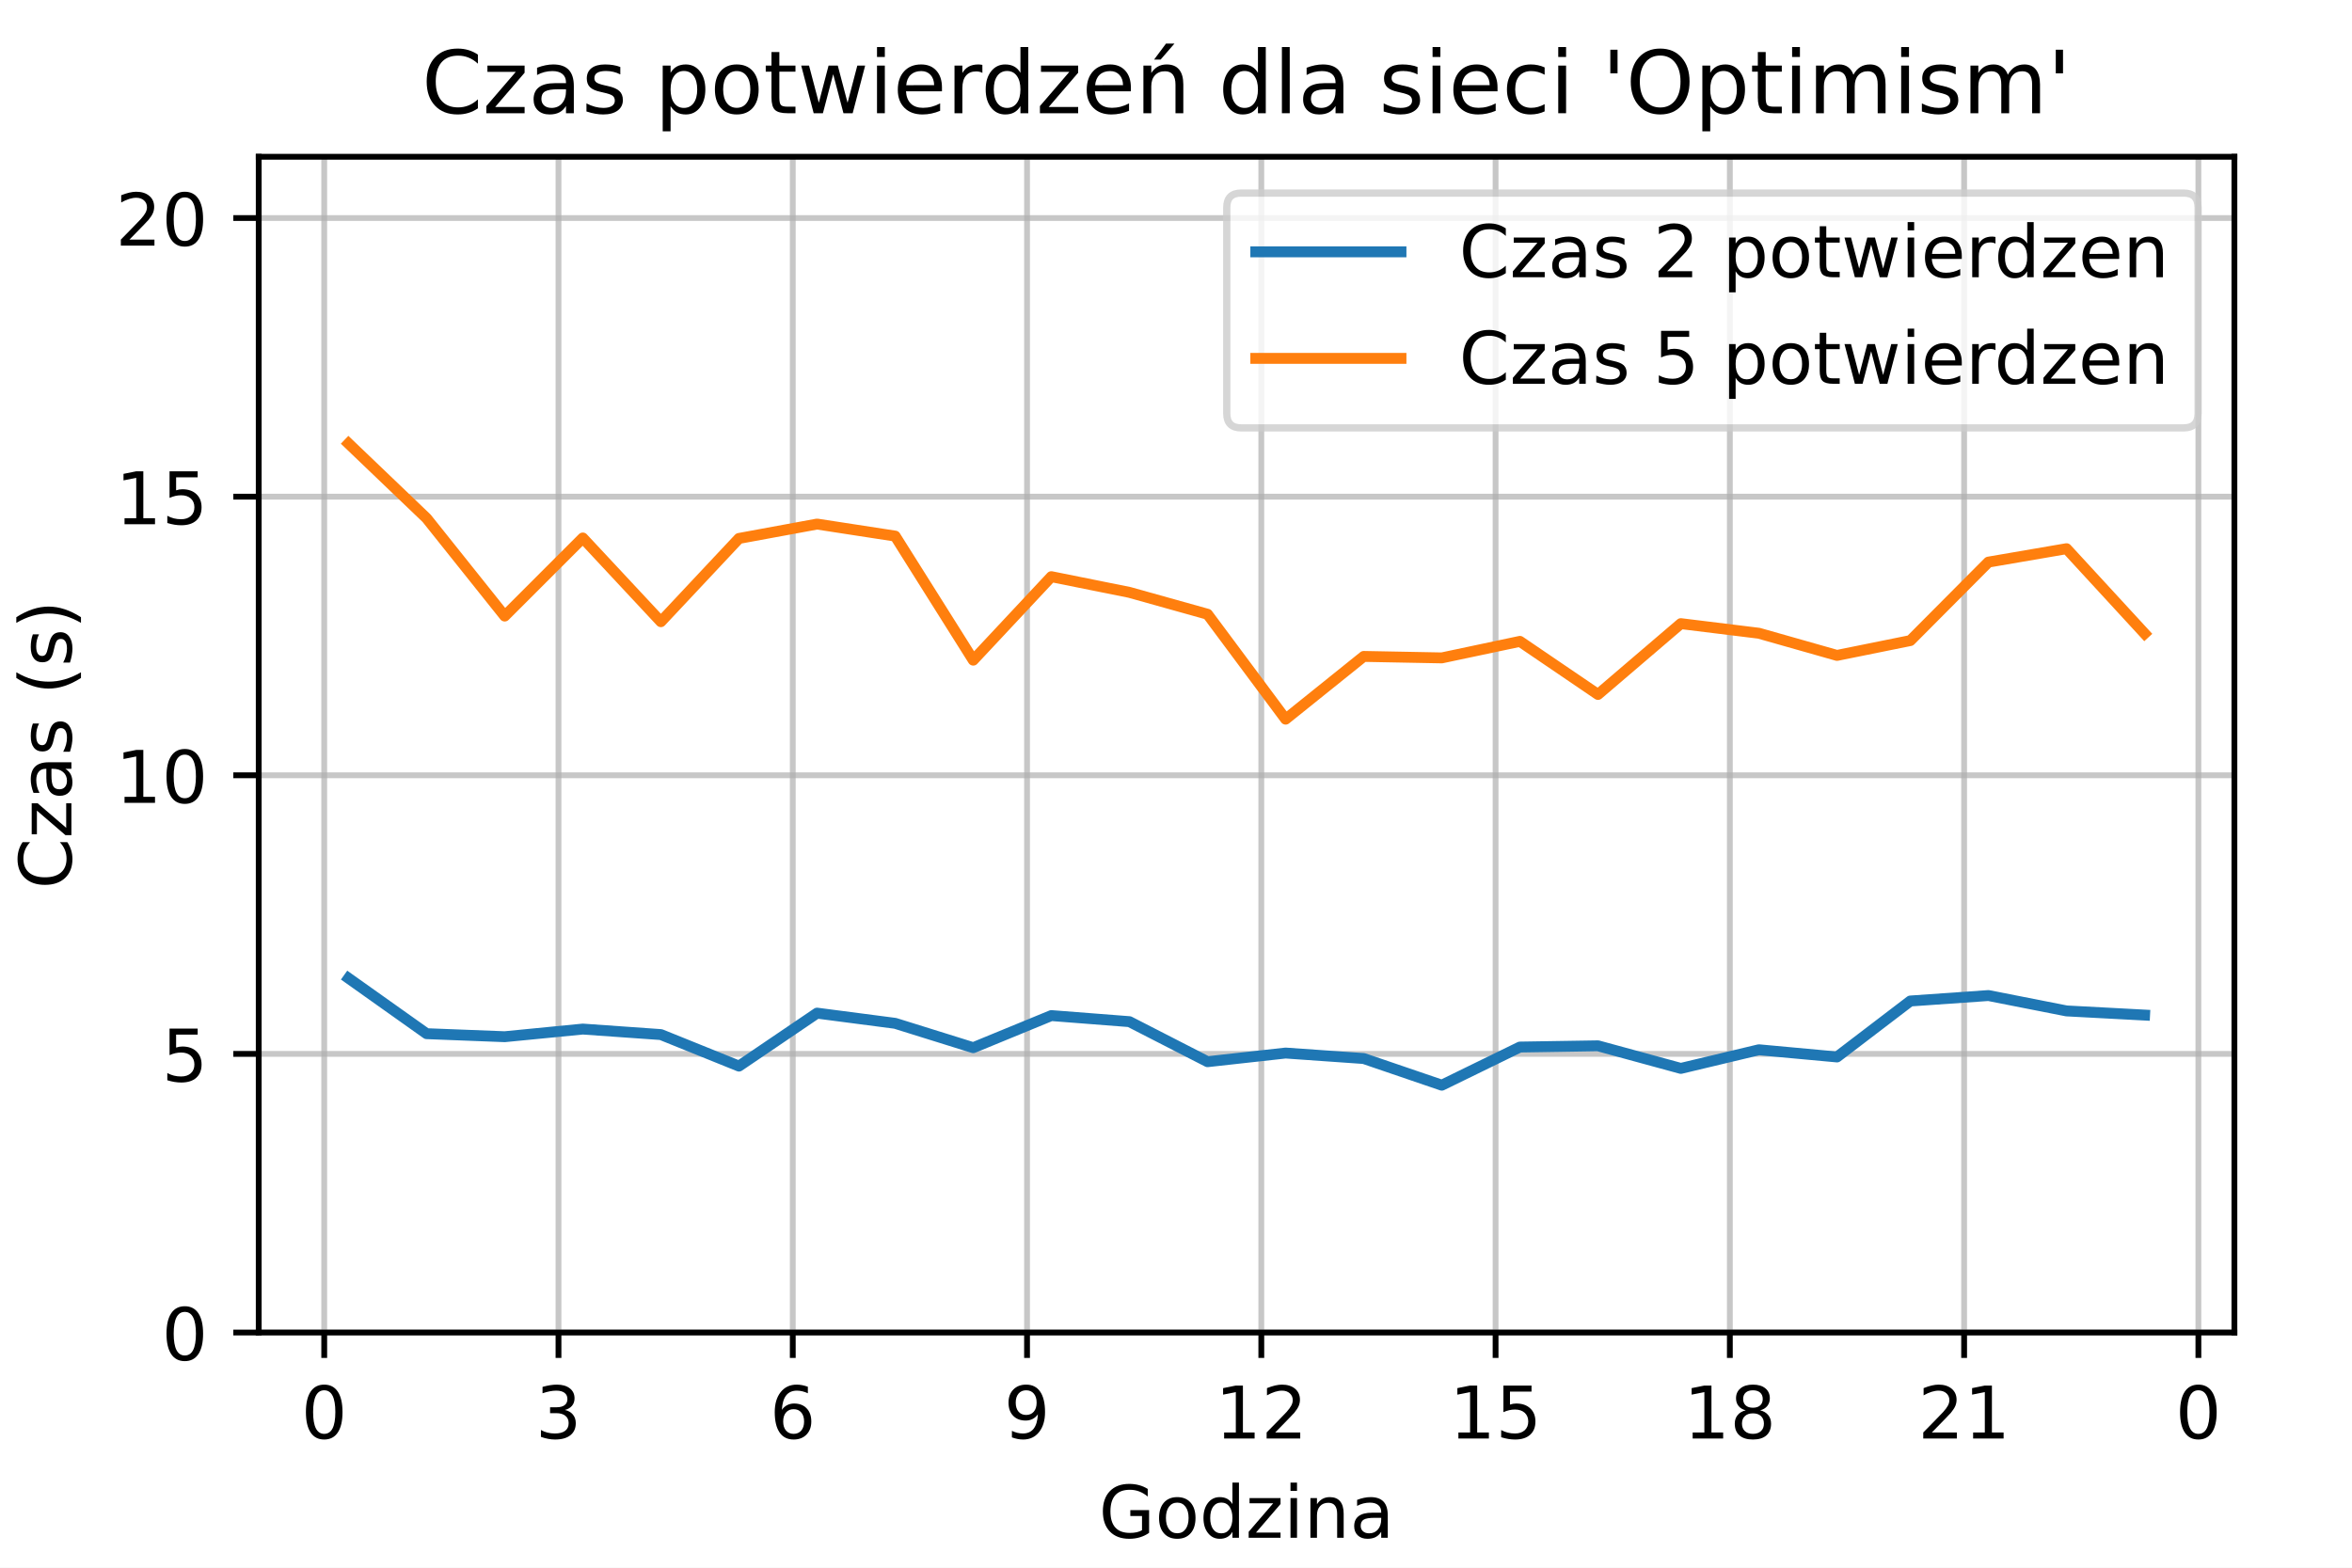
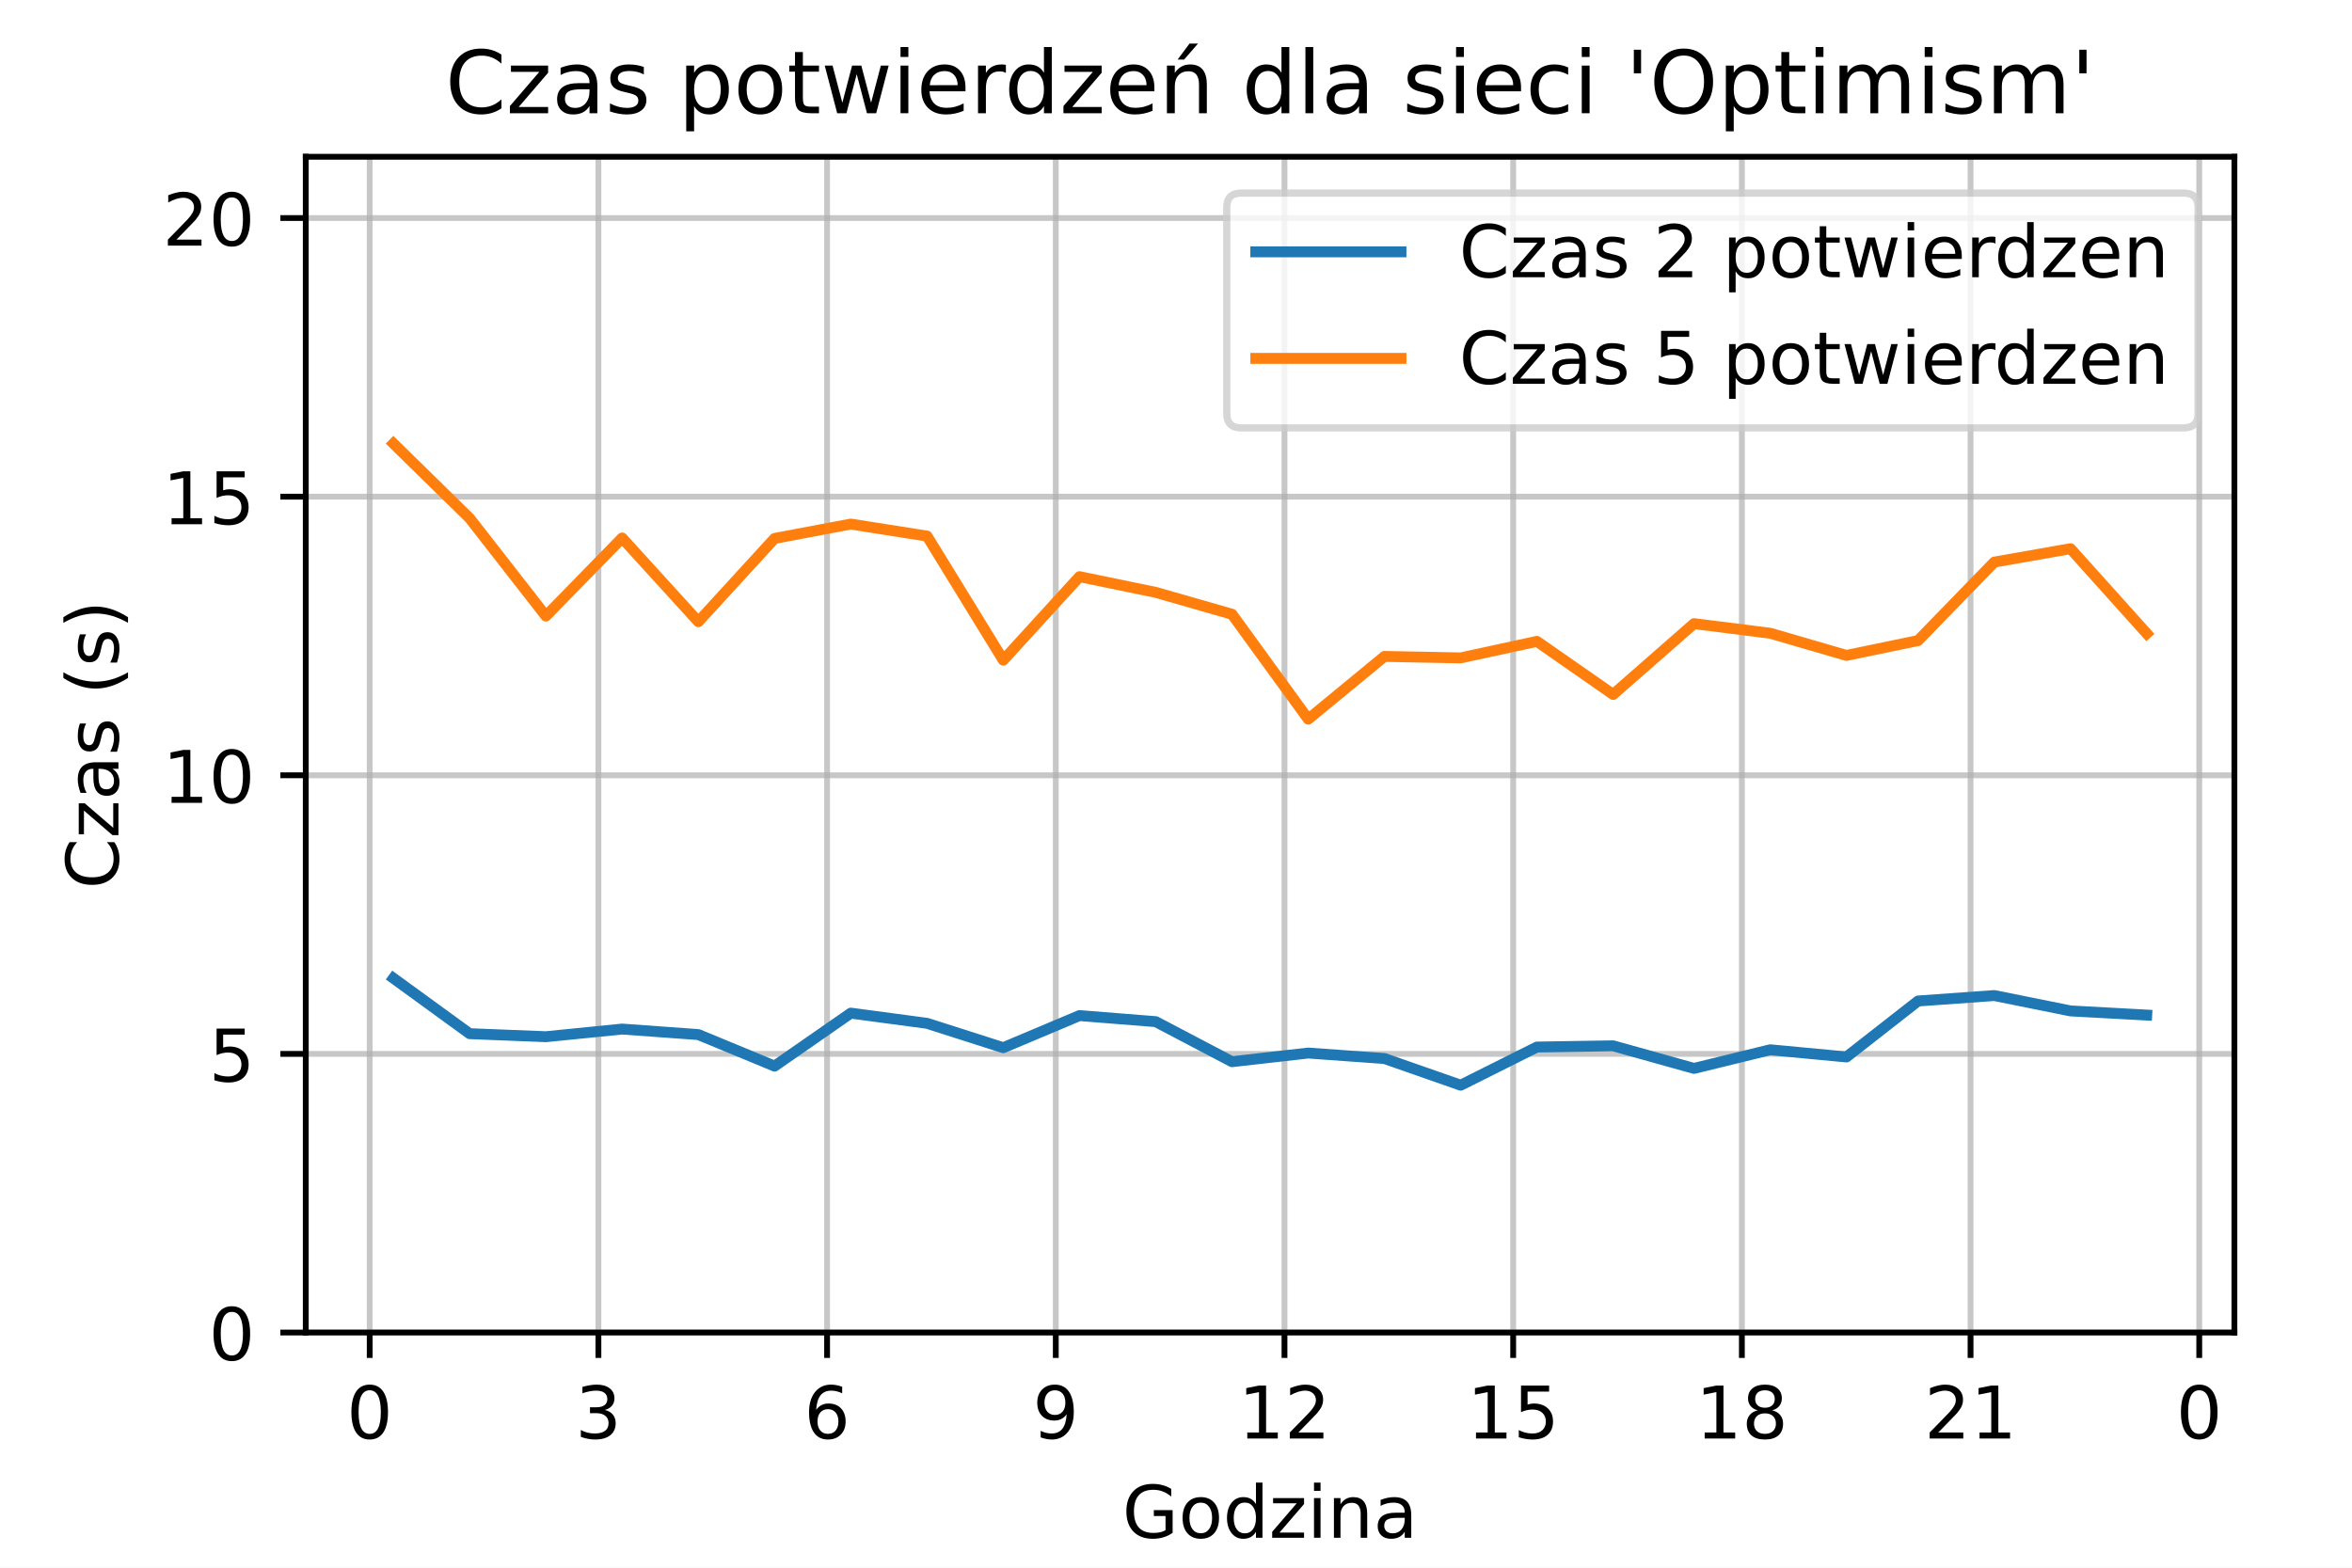
<svg xmlns="http://www.w3.org/2000/svg" xmlns:xlink="http://www.w3.org/1999/xlink" width="324pt" height="216pt" viewBox="0 0 324 216" version="1.1">
  <defs>
    <style type="text/css">*{stroke-linejoin: round; stroke-linecap: butt}</style>
  </defs>
  <g id="figure_1">
    <g id="patch_1">
      <path d="M 0 216  L 324 216  L 324 0  L 0 0  z " style="fill: #ffffff" />
    </g>
    <g id="axes_1">
      <g id="patch_2">
-         <path d="M 35.64 183.6  L 307.8 183.6  L 307.8 21.6  L 35.64 21.6  z " style="fill: #ffffff" />
+         <path d="M 42.12 183.6  L 307.8 183.6  L 307.8 21.6  L 42.12 21.6  z " style="fill: #ffffff" />
      </g>
      <g id="matplotlib.axis_1">
        <g id="xtick_1">
          <g id="line2d_1">
-             <path d="M 44.664 183.6  L 44.664 21.6  " clip-path="url(#p44d8d220b7)" style="fill: none; stroke: #b0b0b0; stroke-opacity: 0.7; stroke-width: 0.8; stroke-linecap: square" />
+             <path d="M 50.929 183.6  L 50.929 21.6  " clip-path="url(#pbd2042b926)" style="fill: none; stroke: #b0b0b0; stroke-opacity: 0.7; stroke-width: 0.8; stroke-linecap: square" />
          </g>
          <g id="line2d_2">
            <defs>
-               <path id="mcb2fde09a6" d="M 0 0  L 0 3.5  " style="stroke: #000000; stroke-width: 0.8" />
+               <path id="m8673a78912" d="M 0 0  L 0 3.5  " style="stroke: #000000; stroke-width: 0.8" />
            </defs>
            <g>
-               <use xlink:href="#mcb2fde09a6" x="44.664" y="183.6" style="stroke: #000000; stroke-width: 0.8" />
+               <use xlink:href="#m8673a78912" x="50.929" y="183.6" style="stroke: #000000; stroke-width: 0.8" />
            </g>
          </g>
          <g id="text_1">
-             <g transform="translate(41.48294 198.1984)scale(0.1 -0.1)">
+             <g transform="translate(47.74808 198.1984)scale(0.1 -0.1)">
              <defs>
                <path id="DejaVuSans-30" d="M 2034 4250  Q 1547 4250 1301 3770  Q 1056 3291 1056 2328  Q 1056 1369 1301 889  Q 1547 409 2034 409  Q 2525 409 2770 889  Q 3016 1369 3016 2328  Q 3016 3291 2770 3770  Q 2525 4250 2034 4250  z M 2034 4750  Q 2819 4750 3233 4129  Q 3647 3509 3647 2328  Q 3647 1150 3233 529  Q 2819 -91 2034 -91  Q 1250 -91 836 529  Q 422 1150 422 2328  Q 422 3509 836 4129  Q 1250 4750 2034 4750  z " transform="scale(0.015625)" />
              </defs>
              <use xlink:href="#DejaVuSans-30" />
            </g>
          </g>
        </g>
        <g id="xtick_2">
          <g id="line2d_3">
-             <path d="M 76.936 183.6  L 76.936 21.6  " clip-path="url(#p44d8d220b7)" style="fill: none; stroke: #b0b0b0; stroke-opacity: 0.7; stroke-width: 0.8; stroke-linecap: square" />
+             <path d="M 82.433 183.6  L 82.433 21.6  " clip-path="url(#pbd2042b926)" style="fill: none; stroke: #b0b0b0; stroke-opacity: 0.7; stroke-width: 0.8; stroke-linecap: square" />
          </g>
          <g id="line2d_4">
            <g>
-               <use xlink:href="#mcb2fde09a6" x="76.936" y="183.6" style="stroke: #000000; stroke-width: 0.8" />
+               <use xlink:href="#m8673a78912" x="82.433" y="183.6" style="stroke: #000000; stroke-width: 0.8" />
            </g>
          </g>
          <g id="text_2">
-             <g transform="translate(73.75488 198.1984)scale(0.1 -0.1)">
+             <g transform="translate(79.25163 198.1984)scale(0.1 -0.1)">
              <defs>
                <path id="DejaVuSans-33" d="M 2597 2516  Q 3050 2419 3304 2112  Q 3559 1806 3559 1356  Q 3559 666 3084 287  Q 2609 -91 1734 -91  Q 1441 -91 1130 -33  Q 819 25 488 141  L 488 750  Q 750 597 1062 519  Q 1375 441 1716 441  Q 2309 441 2620 675  Q 2931 909 2931 1356  Q 2931 1769 2642 2001  Q 2353 2234 1838 2234  L 1294 2234  L 1294 2753  L 1863 2753  Q 2328 2753 2575 2939  Q 2822 3125 2822 3475  Q 2822 3834 2567 4026  Q 2313 4219 1838 4219  Q 1578 4219 1281 4162  Q 984 4106 628 3988  L 628 4550  Q 988 4650 1302 4700  Q 1616 4750 1894 4750  Q 2613 4750 3031 4423  Q 3450 4097 3450 3541  Q 3450 3153 3228 2886  Q 3006 2619 2597 2516  z " transform="scale(0.015625)" />
              </defs>
              <use xlink:href="#DejaVuSans-33" />
            </g>
          </g>
        </g>
        <g id="xtick_3">
          <g id="line2d_5">
-             <path d="M 109.208 183.6  L 109.208 21.6  " clip-path="url(#p44d8d220b7)" style="fill: none; stroke: #b0b0b0; stroke-opacity: 0.7; stroke-width: 0.8; stroke-linecap: square" />
+             <path d="M 113.936 183.6  L 113.936 21.6  " clip-path="url(#pbd2042b926)" style="fill: none; stroke: #b0b0b0; stroke-opacity: 0.7; stroke-width: 0.8; stroke-linecap: square" />
          </g>
          <g id="line2d_6">
            <g>
-               <use xlink:href="#mcb2fde09a6" x="109.208" y="183.6" style="stroke: #000000; stroke-width: 0.8" />
+               <use xlink:href="#m8673a78912" x="113.936" y="183.6" style="stroke: #000000; stroke-width: 0.8" />
            </g>
          </g>
          <g id="text_3">
-             <g transform="translate(106.0268 198.1984)scale(0.1 -0.1)">
+             <g transform="translate(110.7552 198.1984)scale(0.1 -0.1)">
              <defs>
                <path id="DejaVuSans-36" d="M 2113 2584  Q 1688 2584 1439 2293  Q 1191 2003 1191 1497  Q 1191 994 1439 701  Q 1688 409 2113 409  Q 2538 409 2786 701  Q 3034 994 3034 1497  Q 3034 2003 2786 2293  Q 2538 2584 2113 2584  z M 3366 4563  L 3366 3988  Q 3128 4100 2886 4159  Q 2644 4219 2406 4219  Q 1781 4219 1451 3797  Q 1122 3375 1075 2522  Q 1259 2794 1537 2939  Q 1816 3084 2150 3084  Q 2853 3084 3261 2657  Q 3669 2231 3669 1497  Q 3669 778 3244 343  Q 2819 -91 2113 -91  Q 1303 -91 875 529  Q 447 1150 447 2328  Q 447 3434 972 4092  Q 1497 4750 2381 4750  Q 2619 4750 2861 4703  Q 3103 4656 3366 4563  z " transform="scale(0.015625)" />
              </defs>
              <use xlink:href="#DejaVuSans-36" />
            </g>
          </g>
        </g>
        <g id="xtick_4">
          <g id="line2d_7">
-             <path d="M 141.48 183.6  L 141.48 21.6  " clip-path="url(#p44d8d220b7)" style="fill: none; stroke: #b0b0b0; stroke-opacity: 0.7; stroke-width: 0.8; stroke-linecap: square" />
+             <path d="M 145.44 183.6  L 145.44 21.6  " clip-path="url(#pbd2042b926)" style="fill: none; stroke: #b0b0b0; stroke-opacity: 0.7; stroke-width: 0.8; stroke-linecap: square" />
          </g>
          <g id="line2d_8">
            <g>
-               <use xlink:href="#mcb2fde09a6" x="141.48" y="183.6" style="stroke: #000000; stroke-width: 0.8" />
+               <use xlink:href="#m8673a78912" x="145.44" y="183.6" style="stroke: #000000; stroke-width: 0.8" />
            </g>
          </g>
          <g id="text_4">
-             <g transform="translate(138.2988 198.1984)scale(0.1 -0.1)">
+             <g transform="translate(142.2587 198.1984)scale(0.1 -0.1)">
              <defs>
                <path id="DejaVuSans-39" d="M 703 97  L 703 672  Q 941 559 1184 500  Q 1428 441 1663 441  Q 2288 441 2617 861  Q 2947 1281 2994 2138  Q 2813 1869 2534 1725  Q 2256 1581 1919 1581  Q 1219 1581 811 2004  Q 403 2428 403 3163  Q 403 3881 828 4315  Q 1253 4750 1959 4750  Q 2769 4750 3195 4129  Q 3622 3509 3622 2328  Q 3622 1225 3098 567  Q 2575 -91 1691 -91  Q 1453 -91 1209 -44  Q 966 3 703 97  z M 1959 2075  Q 2384 2075 2632 2365  Q 2881 2656 2881 3163  Q 2881 3666 2632 3958  Q 2384 4250 1959 4250  Q 1534 4250 1286 3958  Q 1038 3666 1038 3163  Q 1038 2656 1286 2365  Q 1534 2075 1959 2075  z " transform="scale(0.015625)" />
              </defs>
              <use xlink:href="#DejaVuSans-39" />
            </g>
          </g>
        </g>
        <g id="xtick_5">
          <g id="line2d_9">
-             <path d="M 173.752 183.6  L 173.752 21.6  " clip-path="url(#p44d8d220b7)" style="fill: none; stroke: #b0b0b0; stroke-opacity: 0.7; stroke-width: 0.8; stroke-linecap: square" />
+             <path d="M 176.944 183.6  L 176.944 21.6  " clip-path="url(#pbd2042b926)" style="fill: none; stroke: #b0b0b0; stroke-opacity: 0.7; stroke-width: 0.8; stroke-linecap: square" />
          </g>
          <g id="line2d_10">
            <g>
-               <use xlink:href="#mcb2fde09a6" x="173.752" y="183.6" style="stroke: #000000; stroke-width: 0.8" />
+               <use xlink:href="#m8673a78912" x="176.944" y="183.6" style="stroke: #000000; stroke-width: 0.8" />
            </g>
          </g>
          <g id="text_5">
-             <g transform="translate(167.3894 198.1984)scale(0.1 -0.1)">
+             <g transform="translate(170.5811 198.1984)scale(0.1 -0.1)">
              <defs>
                <path id="DejaVuSans-31" d="M 794 531  L 1825 531  L 1825 4091  L 703 3866  L 703 4441  L 1819 4666  L 2450 4666  L 2450 531  L 3481 531  L 3481 0  L 794 0  L 794 531  z " transform="scale(0.015625)" />
                <path id="DejaVuSans-32" d="M 1228 531  L 3431 531  L 3431 0  L 469 0  L 469 531  Q 828 903 1448 1529  Q 2069 2156 2228 2338  Q 2531 2678 2651 2914  Q 2772 3150 2772 3378  Q 2772 3750 2511 3984  Q 2250 4219 1831 4219  Q 1534 4219 1204 4116  Q 875 4013 500 3803  L 500 4441  Q 881 4594 1212 4672  Q 1544 4750 1819 4750  Q 2544 4750 2975 4387  Q 3406 4025 3406 3419  Q 3406 3131 3298 2873  Q 3191 2616 2906 2266  Q 2828 2175 2409 1742  Q 1991 1309 1228 531  z " transform="scale(0.015625)" />
              </defs>
              <use xlink:href="#DejaVuSans-31" />
              <use xlink:href="#DejaVuSans-32" x="63.623" />
            </g>
          </g>
        </g>
        <g id="xtick_6">
          <g id="line2d_11">
-             <path d="M 206.024 183.6  L 206.024 21.6  " clip-path="url(#p44d8d220b7)" style="fill: none; stroke: #b0b0b0; stroke-opacity: 0.7; stroke-width: 0.8; stroke-linecap: square" />
+             <path d="M 208.447 183.6  L 208.447 21.6  " clip-path="url(#pbd2042b926)" style="fill: none; stroke: #b0b0b0; stroke-opacity: 0.7; stroke-width: 0.8; stroke-linecap: square" />
          </g>
          <g id="line2d_12">
            <g>
-               <use xlink:href="#mcb2fde09a6" x="206.024" y="183.6" style="stroke: #000000; stroke-width: 0.8" />
+               <use xlink:href="#m8673a78912" x="208.447" y="183.6" style="stroke: #000000; stroke-width: 0.8" />
            </g>
          </g>
          <g id="text_6">
-             <g transform="translate(199.6614 198.1984)scale(0.1 -0.1)">
+             <g transform="translate(202.0846 198.1984)scale(0.1 -0.1)">
              <defs>
                <path id="DejaVuSans-35" d="M 691 4666  L 3169 4666  L 3169 4134  L 1269 4134  L 1269 2991  Q 1406 3038 1543 3061  Q 1681 3084 1819 3084  Q 2600 3084 3056 2656  Q 3513 2228 3513 1497  Q 3513 744 3044 326  Q 2575 -91 1722 -91  Q 1428 -91 1123 -41  Q 819 9 494 109  L 494 744  Q 775 591 1075 516  Q 1375 441 1709 441  Q 2250 441 2565 725  Q 2881 1009 2881 1497  Q 2881 1984 2565 2268  Q 2250 2553 1709 2553  Q 1456 2553 1204 2497  Q 953 2441 691 2322  L 691 4666  z " transform="scale(0.015625)" />
              </defs>
              <use xlink:href="#DejaVuSans-31" />
              <use xlink:href="#DejaVuSans-35" x="63.623" />
            </g>
          </g>
        </g>
        <g id="xtick_7">
          <g id="line2d_13">
-             <path d="M 238.296 183.6  L 238.296 21.6  " clip-path="url(#p44d8d220b7)" style="fill: none; stroke: #b0b0b0; stroke-opacity: 0.7; stroke-width: 0.8; stroke-linecap: square" />
+             <path d="M 239.951 183.6  L 239.951 21.6  " clip-path="url(#pbd2042b926)" style="fill: none; stroke: #b0b0b0; stroke-opacity: 0.7; stroke-width: 0.8; stroke-linecap: square" />
          </g>
          <g id="line2d_14">
            <g>
-               <use xlink:href="#mcb2fde09a6" x="238.296" y="183.6" style="stroke: #000000; stroke-width: 0.8" />
+               <use xlink:href="#m8673a78912" x="239.951" y="183.6" style="stroke: #000000; stroke-width: 0.8" />
            </g>
          </g>
          <g id="text_7">
-             <g transform="translate(231.9333 198.1984)scale(0.1 -0.1)">
+             <g transform="translate(233.5882 198.1984)scale(0.1 -0.1)">
              <defs>
                <path id="DejaVuSans-38" d="M 2034 2216  Q 1584 2216 1326 1975  Q 1069 1734 1069 1313  Q 1069 891 1326 650  Q 1584 409 2034 409  Q 2484 409 2743 651  Q 3003 894 3003 1313  Q 3003 1734 2745 1975  Q 2488 2216 2034 2216  z M 1403 2484  Q 997 2584 770 2862  Q 544 3141 544 3541  Q 544 4100 942 4425  Q 1341 4750 2034 4750  Q 2731 4750 3128 4425  Q 3525 4100 3525 3541  Q 3525 3141 3298 2862  Q 3072 2584 2669 2484  Q 3125 2378 3379 2068  Q 3634 1759 3634 1313  Q 3634 634 3220 271  Q 2806 -91 2034 -91  Q 1263 -91 848 271  Q 434 634 434 1313  Q 434 1759 690 2068  Q 947 2378 1403 2484  z M 1172 3481  Q 1172 3119 1398 2916  Q 1625 2713 2034 2713  Q 2441 2713 2670 2916  Q 2900 3119 2900 3481  Q 2900 3844 2670 4047  Q 2441 4250 2034 4250  Q 1625 4250 1398 4047  Q 1172 3844 1172 3481  z " transform="scale(0.015625)" />
              </defs>
              <use xlink:href="#DejaVuSans-31" />
              <use xlink:href="#DejaVuSans-38" x="63.623" />
            </g>
          </g>
        </g>
        <g id="xtick_8">
          <g id="line2d_15">
-             <path d="M 270.568 183.6  L 270.568 21.6  " clip-path="url(#p44d8d220b7)" style="fill: none; stroke: #b0b0b0; stroke-opacity: 0.7; stroke-width: 0.8; stroke-linecap: square" />
+             <path d="M 271.454 183.6  L 271.454 21.6  " clip-path="url(#pbd2042b926)" style="fill: none; stroke: #b0b0b0; stroke-opacity: 0.7; stroke-width: 0.8; stroke-linecap: square" />
          </g>
          <g id="line2d_16">
            <g>
-               <use xlink:href="#mcb2fde09a6" x="270.568" y="183.6" style="stroke: #000000; stroke-width: 0.8" />
+               <use xlink:href="#m8673a78912" x="271.454" y="183.6" style="stroke: #000000; stroke-width: 0.8" />
            </g>
          </g>
          <g id="text_8">
-             <g transform="translate(264.2052 198.1984)scale(0.1 -0.1)">
+             <g transform="translate(265.0917 198.1984)scale(0.1 -0.1)">
              <use xlink:href="#DejaVuSans-32" />
              <use xlink:href="#DejaVuSans-31" x="63.623" />
            </g>
          </g>
        </g>
        <g id="xtick_9">
          <g id="line2d_17">
-             <path d="M 302.84 183.6  L 302.84 21.6  " clip-path="url(#p44d8d220b7)" style="fill: none; stroke: #b0b0b0; stroke-opacity: 0.7; stroke-width: 0.8; stroke-linecap: square" />
+             <path d="M 302.958 183.6  L 302.958 21.6  " clip-path="url(#pbd2042b926)" style="fill: none; stroke: #b0b0b0; stroke-opacity: 0.7; stroke-width: 0.8; stroke-linecap: square" />
          </g>
          <g id="line2d_18">
            <g>
-               <use xlink:href="#mcb2fde09a6" x="302.84" y="183.6" style="stroke: #000000; stroke-width: 0.8" />
+               <use xlink:href="#m8673a78912" x="302.958" y="183.6" style="stroke: #000000; stroke-width: 0.8" />
            </g>
          </g>
          <g id="text_9">
-             <g transform="translate(299.6584 198.1984)scale(0.1 -0.1)">
+             <g transform="translate(299.7765 198.1984)scale(0.1 -0.1)">
              <use xlink:href="#DejaVuSans-30" />
            </g>
          </g>
        </g>
        <g id="text_10">
-           <g transform="translate(151.3661 211.8766)scale(0.1 -0.1)">
+           <g transform="translate(154.6061 211.8766)scale(0.1 -0.1)">
            <defs>
              <path id="DejaVuSans-47" d="M 3809 666  L 3809 1919  L 2778 1919  L 2778 2438  L 4434 2438  L 4434 434  Q 4069 175 3628 42  Q 3188 -91 2688 -91  Q 1594 -91 976 548  Q 359 1188 359 2328  Q 359 3472 976 4111  Q 1594 4750 2688 4750  Q 3144 4750 3555 4637  Q 3966 4525 4313 4306  L 4313 3634  Q 3963 3931 3569 4081  Q 3175 4231 2741 4231  Q 1884 4231 1454 3753  Q 1025 3275 1025 2328  Q 1025 1384 1454 906  Q 1884 428 2741 428  Q 3075 428 3337 486  Q 3600 544 3809 666  z " transform="scale(0.015625)" />
              <path id="DejaVuSans-6f" d="M 1959 3097  Q 1497 3097 1228 2736  Q 959 2375 959 1747  Q 959 1119 1226 758  Q 1494 397 1959 397  Q 2419 397 2687 759  Q 2956 1122 2956 1747  Q 2956 2369 2687 2733  Q 2419 3097 1959 3097  z M 1959 3584  Q 2709 3584 3137 3096  Q 3566 2609 3566 1747  Q 3566 888 3137 398  Q 2709 -91 1959 -91  Q 1206 -91 779 398  Q 353 888 353 1747  Q 353 2609 779 3096  Q 1206 3584 1959 3584  z " transform="scale(0.015625)" />
              <path id="DejaVuSans-64" d="M 2906 2969  L 2906 4863  L 3481 4863  L 3481 0  L 2906 0  L 2906 525  Q 2725 213 2448 61  Q 2172 -91 1784 -91  Q 1150 -91 751 415  Q 353 922 353 1747  Q 353 2572 751 3078  Q 1150 3584 1784 3584  Q 2172 3584 2448 3432  Q 2725 3281 2906 2969  z M 947 1747  Q 947 1113 1208 752  Q 1469 391 1925 391  Q 2381 391 2643 752  Q 2906 1113 2906 1747  Q 2906 2381 2643 2742  Q 2381 3103 1925 3103  Q 1469 3103 1208 2742  Q 947 2381 947 1747  z " transform="scale(0.015625)" />
              <path id="DejaVuSans-7a" d="M 353 3500  L 3084 3500  L 3084 2975  L 922 459  L 3084 459  L 3084 0  L 275 0  L 275 525  L 2438 3041  L 353 3041  L 353 3500  z " transform="scale(0.015625)" />
              <path id="DejaVuSans-69" d="M 603 3500  L 1178 3500  L 1178 0  L 603 0  L 603 3500  z M 603 4863  L 1178 4863  L 1178 4134  L 603 4134  L 603 4863  z " transform="scale(0.015625)" />
              <path id="DejaVuSans-6e" d="M 3513 2113  L 3513 0  L 2938 0  L 2938 2094  Q 2938 2591 2744 2837  Q 2550 3084 2163 3084  Q 1697 3084 1428 2787  Q 1159 2491 1159 1978  L 1159 0  L 581 0  L 581 3500  L 1159 3500  L 1159 2956  Q 1366 3272 1645 3428  Q 1925 3584 2291 3584  Q 2894 3584 3203 3211  Q 3513 2838 3513 2113  z " transform="scale(0.015625)" />
              <path id="DejaVuSans-61" d="M 2194 1759  Q 1497 1759 1228 1600  Q 959 1441 959 1056  Q 959 750 1161 570  Q 1363 391 1709 391  Q 2188 391 2477 730  Q 2766 1069 2766 1631  L 2766 1759  L 2194 1759  z M 3341 1997  L 3341 0  L 2766 0  L 2766 531  Q 2569 213 2275 61  Q 1981 -91 1556 -91  Q 1019 -91 701 211  Q 384 513 384 1019  Q 384 1609 779 1909  Q 1175 2209 1959 2209  L 2766 2209  L 2766 2266  Q 2766 2663 2505 2880  Q 2244 3097 1772 3097  Q 1472 3097 1187 3025  Q 903 2953 641 2809  L 641 3341  Q 956 3463 1253 3523  Q 1550 3584 1831 3584  Q 2591 3584 2966 3190  Q 3341 2797 3341 1997  z " transform="scale(0.015625)" />
            </defs>
            <use xlink:href="#DejaVuSans-47" />
            <use xlink:href="#DejaVuSans-6f" x="77.49" />
            <use xlink:href="#DejaVuSans-64" x="138.672" />
            <use xlink:href="#DejaVuSans-7a" x="202.148" />
            <use xlink:href="#DejaVuSans-69" x="254.639" />
            <use xlink:href="#DejaVuSans-6e" x="282.422" />
            <use xlink:href="#DejaVuSans-61" x="345.801" />
          </g>
        </g>
      </g>
      <g id="matplotlib.axis_2">
        <g id="ytick_1">
          <g id="line2d_19">
-             <path d="M 35.64 183.6  L 307.8 183.6  " clip-path="url(#p44d8d220b7)" style="fill: none; stroke: #b0b0b0; stroke-opacity: 0.7; stroke-width: 0.8; stroke-linecap: square" />
+             <path d="M 42.12 183.6  L 307.8 183.6  " clip-path="url(#pbd2042b926)" style="fill: none; stroke: #b0b0b0; stroke-opacity: 0.7; stroke-width: 0.8; stroke-linecap: square" />
          </g>
          <g id="line2d_20">
            <defs>
-               <path id="m8e3c1f091c" d="M 0 0  L -3.5 0  " style="stroke: #000000; stroke-width: 0.8" />
+               <path id="m740a184232" d="M 0 0  L -3.5 0  " style="stroke: #000000; stroke-width: 0.8" />
            </defs>
            <g>
-               <use xlink:href="#m8e3c1f091c" x="35.64" y="183.6" style="stroke: #000000; stroke-width: 0.8" />
+               <use xlink:href="#m740a184232" x="42.12" y="183.6" style="stroke: #000000; stroke-width: 0.8" />
            </g>
          </g>
          <g id="text_11">
-             <g transform="translate(22.2775 187.3992)scale(0.1 -0.1)">
+             <g transform="translate(28.7575 187.3992)scale(0.1 -0.1)">
              <use xlink:href="#DejaVuSans-30" />
            </g>
          </g>
        </g>
        <g id="ytick_2">
          <g id="line2d_21">
-             <path d="M 35.64 145.21  L 307.8 145.21  " clip-path="url(#p44d8d220b7)" style="fill: none; stroke: #b0b0b0; stroke-opacity: 0.7; stroke-width: 0.8; stroke-linecap: square" />
+             <path d="M 42.12 145.21  L 307.8 145.21  " clip-path="url(#pbd2042b926)" style="fill: none; stroke: #b0b0b0; stroke-opacity: 0.7; stroke-width: 0.8; stroke-linecap: square" />
          </g>
          <g id="line2d_22">
            <g>
-               <use xlink:href="#m8e3c1f091c" x="35.64" y="145.21" style="stroke: #000000; stroke-width: 0.8" />
+               <use xlink:href="#m740a184232" x="42.12" y="145.21" style="stroke: #000000; stroke-width: 0.8" />
            </g>
          </g>
          <g id="text_12">
-             <g transform="translate(22.2775 149.0095)scale(0.1 -0.1)">
+             <g transform="translate(28.7575 149.0095)scale(0.1 -0.1)">
              <use xlink:href="#DejaVuSans-35" />
            </g>
          </g>
        </g>
        <g id="ytick_3">
          <g id="line2d_23">
-             <path d="M 35.64 106.821  L 307.8 106.821  " clip-path="url(#p44d8d220b7)" style="fill: none; stroke: #b0b0b0; stroke-opacity: 0.7; stroke-width: 0.8; stroke-linecap: square" />
+             <path d="M 42.12 106.821  L 307.8 106.821  " clip-path="url(#pbd2042b926)" style="fill: none; stroke: #b0b0b0; stroke-opacity: 0.7; stroke-width: 0.8; stroke-linecap: square" />
          </g>
          <g id="line2d_24">
            <g>
-               <use xlink:href="#m8e3c1f091c" x="35.64" y="106.821" style="stroke: #000000; stroke-width: 0.8" />
+               <use xlink:href="#m740a184232" x="42.12" y="106.821" style="stroke: #000000; stroke-width: 0.8" />
            </g>
          </g>
          <g id="text_13">
-             <g transform="translate(15.915 110.6198)scale(0.1 -0.1)">
+             <g transform="translate(22.395 110.6198)scale(0.1 -0.1)">
              <use xlink:href="#DejaVuSans-31" />
              <use xlink:href="#DejaVuSans-30" x="63.623" />
            </g>
          </g>
        </g>
        <g id="ytick_4">
          <g id="line2d_25">
-             <path d="M 35.64 68.431  L 307.8 68.431  " clip-path="url(#p44d8d220b7)" style="fill: none; stroke: #b0b0b0; stroke-opacity: 0.7; stroke-width: 0.8; stroke-linecap: square" />
+             <path d="M 42.12 68.431  L 307.8 68.431  " clip-path="url(#pbd2042b926)" style="fill: none; stroke: #b0b0b0; stroke-opacity: 0.7; stroke-width: 0.8; stroke-linecap: square" />
          </g>
          <g id="line2d_26">
            <g>
-               <use xlink:href="#m8e3c1f091c" x="35.64" y="68.431" style="stroke: #000000; stroke-width: 0.8" />
+               <use xlink:href="#m740a184232" x="42.12" y="68.431" style="stroke: #000000; stroke-width: 0.8" />
            </g>
          </g>
          <g id="text_14">
-             <g transform="translate(15.915 72.23004)scale(0.1 -0.1)">
+             <g transform="translate(22.395 72.23004)scale(0.1 -0.1)">
              <use xlink:href="#DejaVuSans-31" />
              <use xlink:href="#DejaVuSans-35" x="63.623" />
            </g>
          </g>
        </g>
        <g id="ytick_5">
          <g id="line2d_27">
-             <path d="M 35.64 30.041  L 307.8 30.041  " clip-path="url(#p44d8d220b7)" style="fill: none; stroke: #b0b0b0; stroke-opacity: 0.7; stroke-width: 0.8; stroke-linecap: square" />
+             <path d="M 42.12 30.041  L 307.8 30.041  " clip-path="url(#pbd2042b926)" style="fill: none; stroke: #b0b0b0; stroke-opacity: 0.7; stroke-width: 0.8; stroke-linecap: square" />
          </g>
          <g id="line2d_28">
            <g>
-               <use xlink:href="#m8e3c1f091c" x="35.64" y="30.041" style="stroke: #000000; stroke-width: 0.8" />
+               <use xlink:href="#m740a184232" x="42.12" y="30.041" style="stroke: #000000; stroke-width: 0.8" />
            </g>
          </g>
          <g id="text_15">
-             <g transform="translate(15.915 33.84032)scale(0.1 -0.1)">
+             <g transform="translate(22.395 33.84032)scale(0.1 -0.1)">
              <use xlink:href="#DejaVuSans-32" />
              <use xlink:href="#DejaVuSans-30" x="63.623" />
            </g>
          </g>
        </g>
        <g id="text_16">
-           <g transform="translate(9.835312 122.4797)rotate(-90)scale(0.1 -0.1)">
+           <g transform="translate(16.31531 122.4797)rotate(-90)scale(0.1 -0.1)">
            <defs>
              <path id="DejaVuSans-43" d="M 4122 4306  L 4122 3641  Q 3803 3938 3442 4084  Q 3081 4231 2675 4231  Q 1875 4231 1450 3742  Q 1025 3253 1025 2328  Q 1025 1406 1450 917  Q 1875 428 2675 428  Q 3081 428 3442 575  Q 3803 722 4122 1019  L 4122 359  Q 3791 134 3420 21  Q 3050 -91 2638 -91  Q 1578 -91 968 557  Q 359 1206 359 2328  Q 359 3453 968 4101  Q 1578 4750 2638 4750  Q 3056 4750 3426 4639  Q 3797 4528 4122 4306  z " transform="scale(0.015625)" />
              <path id="DejaVuSans-73" d="M 2834 3397  L 2834 2853  Q 2591 2978 2328 3040  Q 2066 3103 1784 3103  Q 1356 3103 1142 2972  Q 928 2841 928 2578  Q 928 2378 1081 2264  Q 1234 2150 1697 2047  L 1894 2003  Q 2506 1872 2764 1633  Q 3022 1394 3022 966  Q 3022 478 2636 193  Q 2250 -91 1575 -91  Q 1294 -91 989 -36  Q 684 19 347 128  L 347 722  Q 666 556 975 473  Q 1284 391 1588 391  Q 1994 391 2212 530  Q 2431 669 2431 922  Q 2431 1156 2273 1281  Q 2116 1406 1581 1522  L 1381 1569  Q 847 1681 609 1914  Q 372 2147 372 2553  Q 372 3047 722 3315  Q 1072 3584 1716 3584  Q 2034 3584 2315 3537  Q 2597 3491 2834 3397  z " transform="scale(0.015625)" />
              <path id="DejaVuSans-20" transform="scale(0.015625)" />
              <path id="DejaVuSans-28" d="M 1984 4856  Q 1566 4138 1362 3434  Q 1159 2731 1159 2009  Q 1159 1288 1364 580  Q 1569 -128 1984 -844  L 1484 -844  Q 1016 -109 783 600  Q 550 1309 550 2009  Q 550 2706 781 3412  Q 1013 4119 1484 4856  L 1984 4856  z " transform="scale(0.015625)" />
              <path id="DejaVuSans-29" d="M 513 4856  L 1013 4856  Q 1481 4119 1714 3412  Q 1947 2706 1947 2009  Q 1947 1309 1714 600  Q 1481 -109 1013 -844  L 513 -844  Q 928 -128 1133 580  Q 1338 1288 1338 2009  Q 1338 2731 1133 3434  Q 928 4138 513 4856  z " transform="scale(0.015625)" />
            </defs>
            <use xlink:href="#DejaVuSans-43" />
            <use xlink:href="#DejaVuSans-7a" x="69.824" />
            <use xlink:href="#DejaVuSans-61" x="122.314" />
            <use xlink:href="#DejaVuSans-73" x="183.594" />
            <use xlink:href="#DejaVuSans-20" x="235.693" />
            <use xlink:href="#DejaVuSans-28" x="267.48" />
            <use xlink:href="#DejaVuSans-73" x="306.494" />
            <use xlink:href="#DejaVuSans-29" x="358.594" />
          </g>
        </g>
      </g>
      <g id="line2d_29">
-         <path d="M 48.011 134.786  L 58.768 142.423  L 69.526 142.84  L 80.283 141.788  L 91.04 142.547  L 101.797 146.89  L 112.555 139.593  L 123.315 140.997  L 134.069 144.354  L 144.827 139.93  L 155.584 140.766  L 166.344 146.283  L 177.102 145.092  L 187.859 145.846  L 198.616 149.521  L 209.374 144.266  L 220.131 144.095  L 231.543 147.208  L 242.297 144.639  L 253.057 145.631  L 263.16 137.92  L 273.917 137.168  L 284.675 139.287  L 295.429 139.859  " clip-path="url(#p44d8d220b7)" style="fill: none; stroke: #1f77b4; stroke-width: 1.5; stroke-linecap: square" />
+         <path d="M 54.196 134.786  L 64.698 142.423  L 75.199 142.84  L 85.7 141.788  L 96.201 142.547  L 106.702 146.89  L 117.203 139.593  L 127.708 140.997  L 138.206 144.354  L 148.707 139.93  L 159.208 140.766  L 169.712 146.283  L 180.214 145.092  L 190.715 145.846  L 201.216 149.521  L 211.717 144.266  L 222.218 144.095  L 233.358 147.208  L 243.857 144.639  L 254.361 145.631  L 264.223 137.92  L 274.724 137.168  L 285.225 139.287  L 295.724 139.859  " clip-path="url(#pbd2042b926)" style="fill: none; stroke: #1f77b4; stroke-width: 1.5; stroke-linecap: square" />
      </g>
      <g id="line2d_30">
-         <path d="M 48.011 61.111  L 58.768 71.408  L 69.526 84.882  L 80.283 74.125  L 91.04 85.658  L 101.797 74.188  L 112.555 72.207  L 123.315 73.864  L 134.069 90.958  L 144.827 79.455  L 155.584 81.62  L 166.344 84.629  L 177.102 99.088  L 187.859 90.443  L 198.616 90.646  L 209.374 88.369  L 220.131 95.685  L 231.543 85.927  L 242.297 87.25  L 253.057 90.305  L 263.16 88.26  L 273.917 77.447  L 284.675 75.6  L 295.429 87.286  " clip-path="url(#p44d8d220b7)" style="fill: none; stroke: #ff7f0e; stroke-width: 1.5; stroke-linecap: square" />
+         <path d="M 54.196 61.111  L 64.698 71.408  L 75.199 84.882  L 85.7 74.125  L 96.201 85.658  L 106.702 74.188  L 117.203 72.207  L 127.708 73.864  L 138.206 90.958  L 148.707 79.455  L 159.208 81.62  L 169.712 84.629  L 180.214 99.088  L 190.715 90.443  L 201.216 90.646  L 211.717 88.369  L 222.218 95.685  L 233.358 85.927  L 243.857 87.25  L 254.361 90.305  L 264.223 88.26  L 274.724 77.447  L 285.225 75.6  L 295.724 87.286  " clip-path="url(#pbd2042b926)" style="fill: none; stroke: #ff7f0e; stroke-width: 1.5; stroke-linecap: square" />
      </g>
      <g id="patch_3">
-         <path d="M 35.64 183.6  L 35.64 21.6  " style="fill: none; stroke: #000000; stroke-width: 0.8; stroke-linejoin: miter; stroke-linecap: square" />
+         <path d="M 42.12 183.6  L 42.12 21.6  " style="fill: none; stroke: #000000; stroke-width: 0.8; stroke-linejoin: miter; stroke-linecap: square" />
      </g>
      <g id="patch_4">
        <path d="M 307.8 183.6  L 307.8 21.6  " style="fill: none; stroke: #000000; stroke-width: 0.8; stroke-linejoin: miter; stroke-linecap: square" />
      </g>
      <g id="patch_5">
-         <path d="M 35.64 183.6  L 307.8 183.6  " style="fill: none; stroke: #000000; stroke-width: 0.8; stroke-linejoin: miter; stroke-linecap: square" />
+         <path d="M 42.12 183.6  L 307.8 183.6  " style="fill: none; stroke: #000000; stroke-width: 0.8; stroke-linejoin: miter; stroke-linecap: square" />
      </g>
      <g id="patch_6">
-         <path d="M 35.64 21.6  L 307.8 21.6  " style="fill: none; stroke: #000000; stroke-width: 0.8; stroke-linejoin: miter; stroke-linecap: square" />
+         <path d="M 42.12 21.6  L 307.8 21.6  " style="fill: none; stroke: #000000; stroke-width: 0.8; stroke-linejoin: miter; stroke-linecap: square" />
      </g>
      <g id="text_17">
-         <g transform="translate(58.10531 15.6)scale(0.12 -0.12)">
+         <g transform="translate(61.34531 15.6)scale(0.12 -0.12)">
          <defs>
            <path id="DejaVuSans-70" d="M 1159 525  L 1159 -1331  L 581 -1331  L 581 3500  L 1159 3500  L 1159 2969  Q 1341 3281 1617 3432  Q 1894 3584 2278 3584  Q 2916 3584 3314 3078  Q 3713 2572 3713 1747  Q 3713 922 3314 415  Q 2916 -91 2278 -91  Q 1894 -91 1617 61  Q 1341 213 1159 525  z M 3116 1747  Q 3116 2381 2855 2742  Q 2594 3103 2138 3103  Q 1681 3103 1420 2742  Q 1159 2381 1159 1747  Q 1159 1113 1420 752  Q 1681 391 2138 391  Q 2594 391 2855 752  Q 3116 1113 3116 1747  z " transform="scale(0.015625)" />
            <path id="DejaVuSans-74" d="M 1172 4494  L 1172 3500  L 2356 3500  L 2356 3053  L 1172 3053  L 1172 1153  Q 1172 725 1289 603  Q 1406 481 1766 481  L 2356 481  L 2356 0  L 1766 0  Q 1100 0 847 248  Q 594 497 594 1153  L 594 3053  L 172 3053  L 172 3500  L 594 3500  L 594 4494  L 1172 4494  z " transform="scale(0.015625)" />
            <path id="DejaVuSans-77" d="M 269 3500  L 844 3500  L 1563 769  L 2278 3500  L 2956 3500  L 3675 769  L 4391 3500  L 4966 3500  L 4050 0  L 3372 0  L 2619 2869  L 1863 0  L 1184 0  L 269 3500  z " transform="scale(0.015625)" />
            <path id="DejaVuSans-65" d="M 3597 1894  L 3597 1613  L 953 1613  Q 991 1019 1311 708  Q 1631 397 2203 397  Q 2534 397 2845 478  Q 3156 559 3463 722  L 3463 178  Q 3153 47 2828 -22  Q 2503 -91 2169 -91  Q 1331 -91 842 396  Q 353 884 353 1716  Q 353 2575 817 3079  Q 1281 3584 2069 3584  Q 2775 3584 3186 3129  Q 3597 2675 3597 1894  z M 3022 2063  Q 3016 2534 2758 2815  Q 2500 3097 2075 3097  Q 1594 3097 1305 2825  Q 1016 2553 972 2059  L 3022 2063  z " transform="scale(0.015625)" />
            <path id="DejaVuSans-72" d="M 2631 2963  Q 2534 3019 2420 3045  Q 2306 3072 2169 3072  Q 1681 3072 1420 2755  Q 1159 2438 1159 1844  L 1159 0  L 581 0  L 581 3500  L 1159 3500  L 1159 2956  Q 1341 3275 1631 3429  Q 1922 3584 2338 3584  Q 2397 3584 2469 3576  Q 2541 3569 2628 3553  L 2631 2963  z " transform="scale(0.015625)" />
            <path id="DejaVuSans-144" d="M 2242 5119  L 2864 5119  L 1846 3944  L 1367 3944  L 2242 5119  z M 3513 2113  L 3513 0  L 2938 0  L 2938 2094  Q 2938 2591 2744 2837  Q 2550 3084 2163 3084  Q 1697 3084 1428 2787  Q 1159 2491 1159 1978  L 1159 0  L 581 0  L 581 3500  L 1159 3500  L 1159 2956  Q 1366 3272 1645 3428  Q 1925 3584 2291 3584  Q 2894 3584 3203 3211  Q 3513 2838 3513 2113  z " transform="scale(0.015625)" />
            <path id="DejaVuSans-6c" d="M 603 4863  L 1178 4863  L 1178 0  L 603 0  L 603 4863  z " transform="scale(0.015625)" />
            <path id="DejaVuSans-63" d="M 3122 3366  L 3122 2828  Q 2878 2963 2633 3030  Q 2388 3097 2138 3097  Q 1578 3097 1268 2742  Q 959 2388 959 1747  Q 959 1106 1268 751  Q 1578 397 2138 397  Q 2388 397 2633 464  Q 2878 531 3122 666  L 3122 134  Q 2881 22 2623 -34  Q 2366 -91 2075 -91  Q 1284 -91 818 406  Q 353 903 353 1747  Q 353 2603 823 3093  Q 1294 3584 2113 3584  Q 2378 3584 2631 3529  Q 2884 3475 3122 3366  z " transform="scale(0.015625)" />
            <path id="DejaVuSans-27" d="M 1147 4666  L 1147 2931  L 616 2931  L 616 4666  L 1147 4666  z " transform="scale(0.015625)" />
            <path id="DejaVuSans-4f" d="M 2522 4238  Q 1834 4238 1429 3725  Q 1025 3213 1025 2328  Q 1025 1447 1429 934  Q 1834 422 2522 422  Q 3209 422 3611 934  Q 4013 1447 4013 2328  Q 4013 3213 3611 3725  Q 3209 4238 2522 4238  z M 2522 4750  Q 3503 4750 4090 4092  Q 4678 3434 4678 2328  Q 4678 1225 4090 567  Q 3503 -91 2522 -91  Q 1538 -91 948 565  Q 359 1222 359 2328  Q 359 3434 948 4092  Q 1538 4750 2522 4750  z " transform="scale(0.015625)" />
            <path id="DejaVuSans-6d" d="M 3328 2828  Q 3544 3216 3844 3400  Q 4144 3584 4550 3584  Q 5097 3584 5394 3201  Q 5691 2819 5691 2113  L 5691 0  L 5113 0  L 5113 2094  Q 5113 2597 4934 2840  Q 4756 3084 4391 3084  Q 3944 3084 3684 2787  Q 3425 2491 3425 1978  L 3425 0  L 2847 0  L 2847 2094  Q 2847 2600 2669 2842  Q 2491 3084 2119 3084  Q 1678 3084 1418 2786  Q 1159 2488 1159 1978  L 1159 0  L 581 0  L 581 3500  L 1159 3500  L 1159 2956  Q 1356 3278 1631 3431  Q 1906 3584 2284 3584  Q 2666 3584 2933 3390  Q 3200 3197 3328 2828  z " transform="scale(0.015625)" />
          </defs>
          <use xlink:href="#DejaVuSans-43" />
          <use xlink:href="#DejaVuSans-7a" x="69.824" />
          <use xlink:href="#DejaVuSans-61" x="122.314" />
          <use xlink:href="#DejaVuSans-73" x="183.594" />
          <use xlink:href="#DejaVuSans-20" x="235.693" />
          <use xlink:href="#DejaVuSans-70" x="267.48" />
          <use xlink:href="#DejaVuSans-6f" x="330.957" />
          <use xlink:href="#DejaVuSans-74" x="392.139" />
          <use xlink:href="#DejaVuSans-77" x="431.348" />
          <use xlink:href="#DejaVuSans-69" x="513.135" />
          <use xlink:href="#DejaVuSans-65" x="540.918" />
          <use xlink:href="#DejaVuSans-72" x="602.441" />
          <use xlink:href="#DejaVuSans-64" x="641.805" />
          <use xlink:href="#DejaVuSans-7a" x="705.281" />
          <use xlink:href="#DejaVuSans-65" x="757.771" />
          <use xlink:href="#DejaVuSans-144" x="819.295" />
          <use xlink:href="#DejaVuSans-20" x="882.674" />
          <use xlink:href="#DejaVuSans-64" x="914.461" />
          <use xlink:href="#DejaVuSans-6c" x="977.938" />
          <use xlink:href="#DejaVuSans-61" x="1005.721" />
          <use xlink:href="#DejaVuSans-20" x="1067" />
          <use xlink:href="#DejaVuSans-73" x="1098.787" />
          <use xlink:href="#DejaVuSans-69" x="1150.887" />
          <use xlink:href="#DejaVuSans-65" x="1178.67" />
          <use xlink:href="#DejaVuSans-63" x="1240.193" />
          <use xlink:href="#DejaVuSans-69" x="1295.174" />
          <use xlink:href="#DejaVuSans-20" x="1322.957" />
          <use xlink:href="#DejaVuSans-27" x="1354.744" />
          <use xlink:href="#DejaVuSans-4f" x="1382.234" />
          <use xlink:href="#DejaVuSans-70" x="1460.945" />
          <use xlink:href="#DejaVuSans-74" x="1524.422" />
          <use xlink:href="#DejaVuSans-69" x="1563.631" />
          <use xlink:href="#DejaVuSans-6d" x="1591.414" />
          <use xlink:href="#DejaVuSans-69" x="1688.826" />
          <use xlink:href="#DejaVuSans-73" x="1716.609" />
          <use xlink:href="#DejaVuSans-6d" x="1768.709" />
          <use xlink:href="#DejaVuSans-27" x="1866.121" />
        </g>
      </g>
      <g id="legend_1">
        <g id="patch_7">
          <path d="M 170.992 58.956  L 300.8 58.956  Q 302.8 58.956 302.8 56.956  L 302.8 28.6  Q 302.8 26.6 300.8 26.6  L 170.992 26.6  Q 168.992 26.6 168.992 28.6  L 168.992 56.956  Q 168.992 58.956 170.992 58.956  z " style="fill: #ffffff; opacity: 0.8; stroke: #cccccc; stroke-linejoin: miter" />
        </g>
        <g id="line2d_31">
          <path d="M 172.992 34.698  L 182.992 34.698  L 192.992 34.698  " style="fill: none; stroke: #1f77b4; stroke-width: 1.5; stroke-linecap: square" />
        </g>
        <g id="text_18">
          <g transform="translate(200.9922 38.19844)scale(0.1 -0.1)">
            <use xlink:href="#DejaVuSans-43" />
            <use xlink:href="#DejaVuSans-7a" x="69.824" />
            <use xlink:href="#DejaVuSans-61" x="122.314" />
            <use xlink:href="#DejaVuSans-73" x="183.594" />
            <use xlink:href="#DejaVuSans-20" x="235.693" />
            <use xlink:href="#DejaVuSans-32" x="267.48" />
            <use xlink:href="#DejaVuSans-20" x="331.104" />
            <use xlink:href="#DejaVuSans-70" x="362.891" />
            <use xlink:href="#DejaVuSans-6f" x="426.367" />
            <use xlink:href="#DejaVuSans-74" x="487.549" />
            <use xlink:href="#DejaVuSans-77" x="526.758" />
            <use xlink:href="#DejaVuSans-69" x="608.545" />
            <use xlink:href="#DejaVuSans-65" x="636.328" />
            <use xlink:href="#DejaVuSans-72" x="697.852" />
            <use xlink:href="#DejaVuSans-64" x="737.215" />
            <use xlink:href="#DejaVuSans-7a" x="800.691" />
            <use xlink:href="#DejaVuSans-65" x="853.182" />
            <use xlink:href="#DejaVuSans-6e" x="914.705" />
          </g>
        </g>
        <g id="line2d_32">
          <path d="M 172.992 49.377  L 182.992 49.377  L 192.992 49.377  " style="fill: none; stroke: #ff7f0e; stroke-width: 1.5; stroke-linecap: square" />
        </g>
        <g id="text_19">
          <g transform="translate(200.9922 52.87656)scale(0.1 -0.1)">
            <use xlink:href="#DejaVuSans-43" />
            <use xlink:href="#DejaVuSans-7a" x="69.824" />
            <use xlink:href="#DejaVuSans-61" x="122.314" />
            <use xlink:href="#DejaVuSans-73" x="183.594" />
            <use xlink:href="#DejaVuSans-20" x="235.693" />
            <use xlink:href="#DejaVuSans-35" x="267.48" />
            <use xlink:href="#DejaVuSans-20" x="331.104" />
            <use xlink:href="#DejaVuSans-70" x="362.891" />
            <use xlink:href="#DejaVuSans-6f" x="426.367" />
            <use xlink:href="#DejaVuSans-74" x="487.549" />
            <use xlink:href="#DejaVuSans-77" x="526.758" />
            <use xlink:href="#DejaVuSans-69" x="608.545" />
            <use xlink:href="#DejaVuSans-65" x="636.328" />
            <use xlink:href="#DejaVuSans-72" x="697.852" />
            <use xlink:href="#DejaVuSans-64" x="737.215" />
            <use xlink:href="#DejaVuSans-7a" x="800.691" />
            <use xlink:href="#DejaVuSans-65" x="853.182" />
            <use xlink:href="#DejaVuSans-6e" x="914.705" />
          </g>
        </g>
      </g>
    </g>
  </g>
  <defs>
-     <clipPath id="p44d8d220b7">
-       <rect x="35.64" y="21.6" width="272.16" height="162" />
+     <clipPath id="pbd2042b926">
+       <rect x="42.12" y="21.6" width="265.68" height="162" />
    </clipPath>
  </defs>
</svg>
